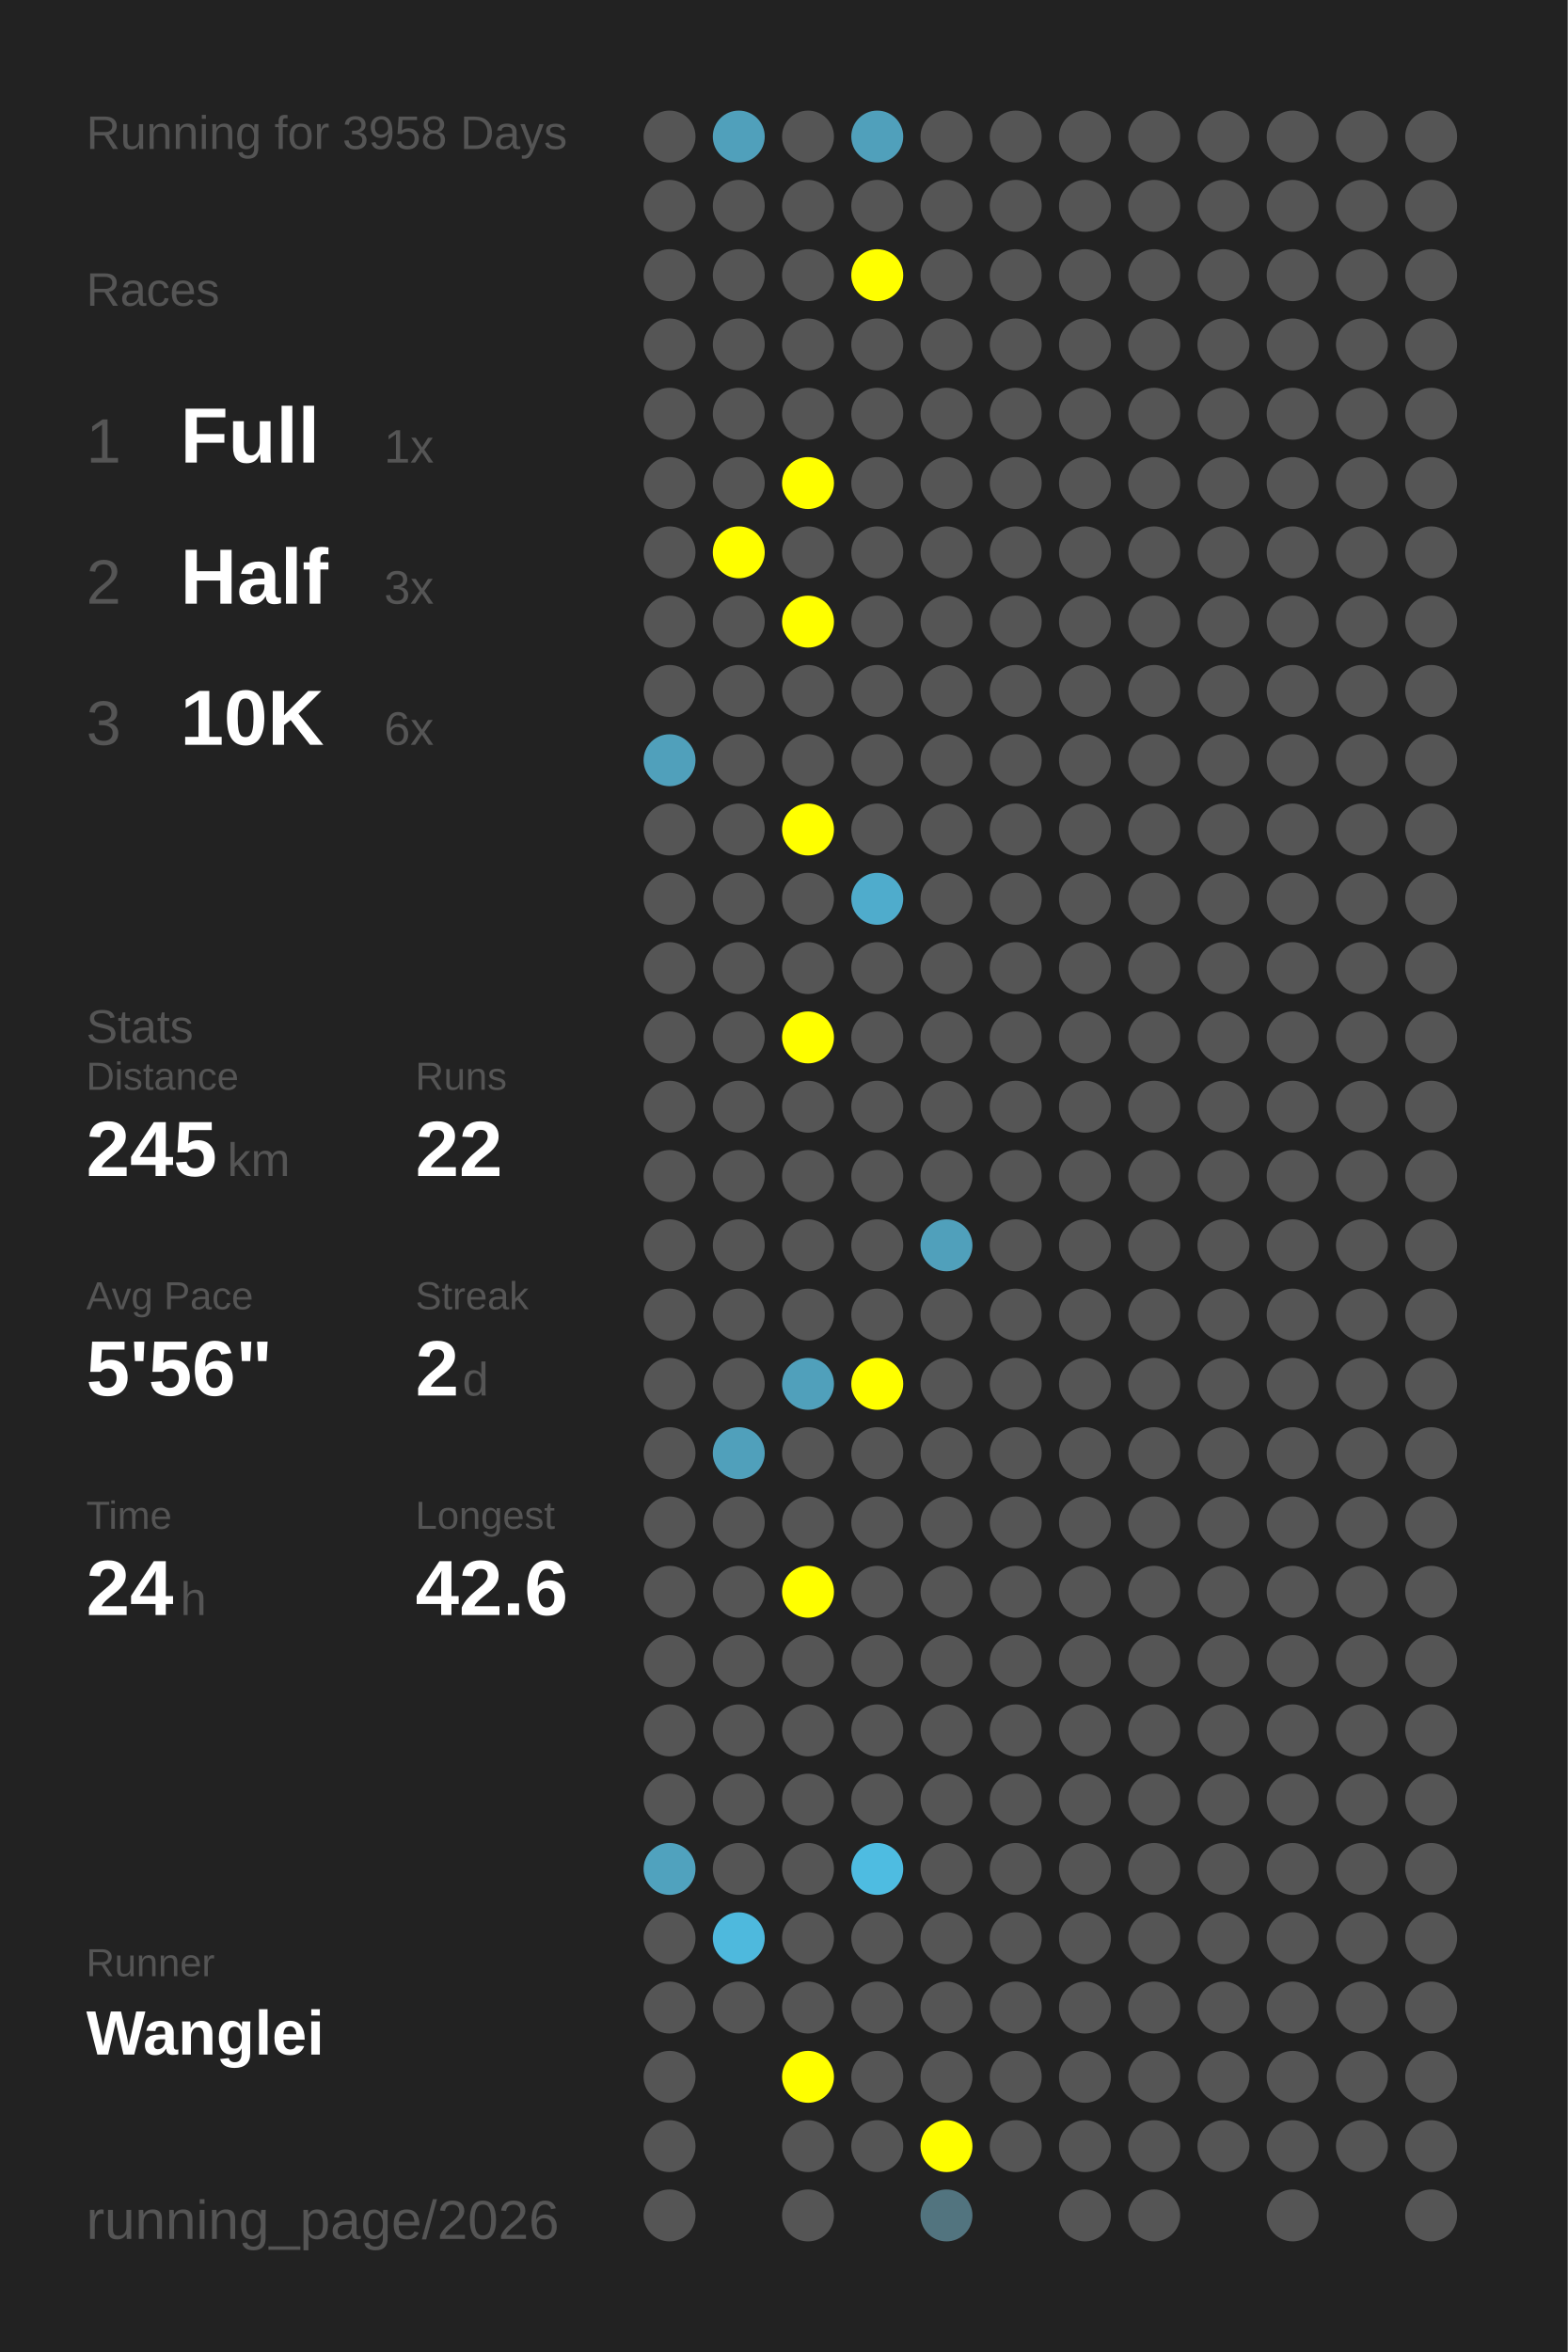
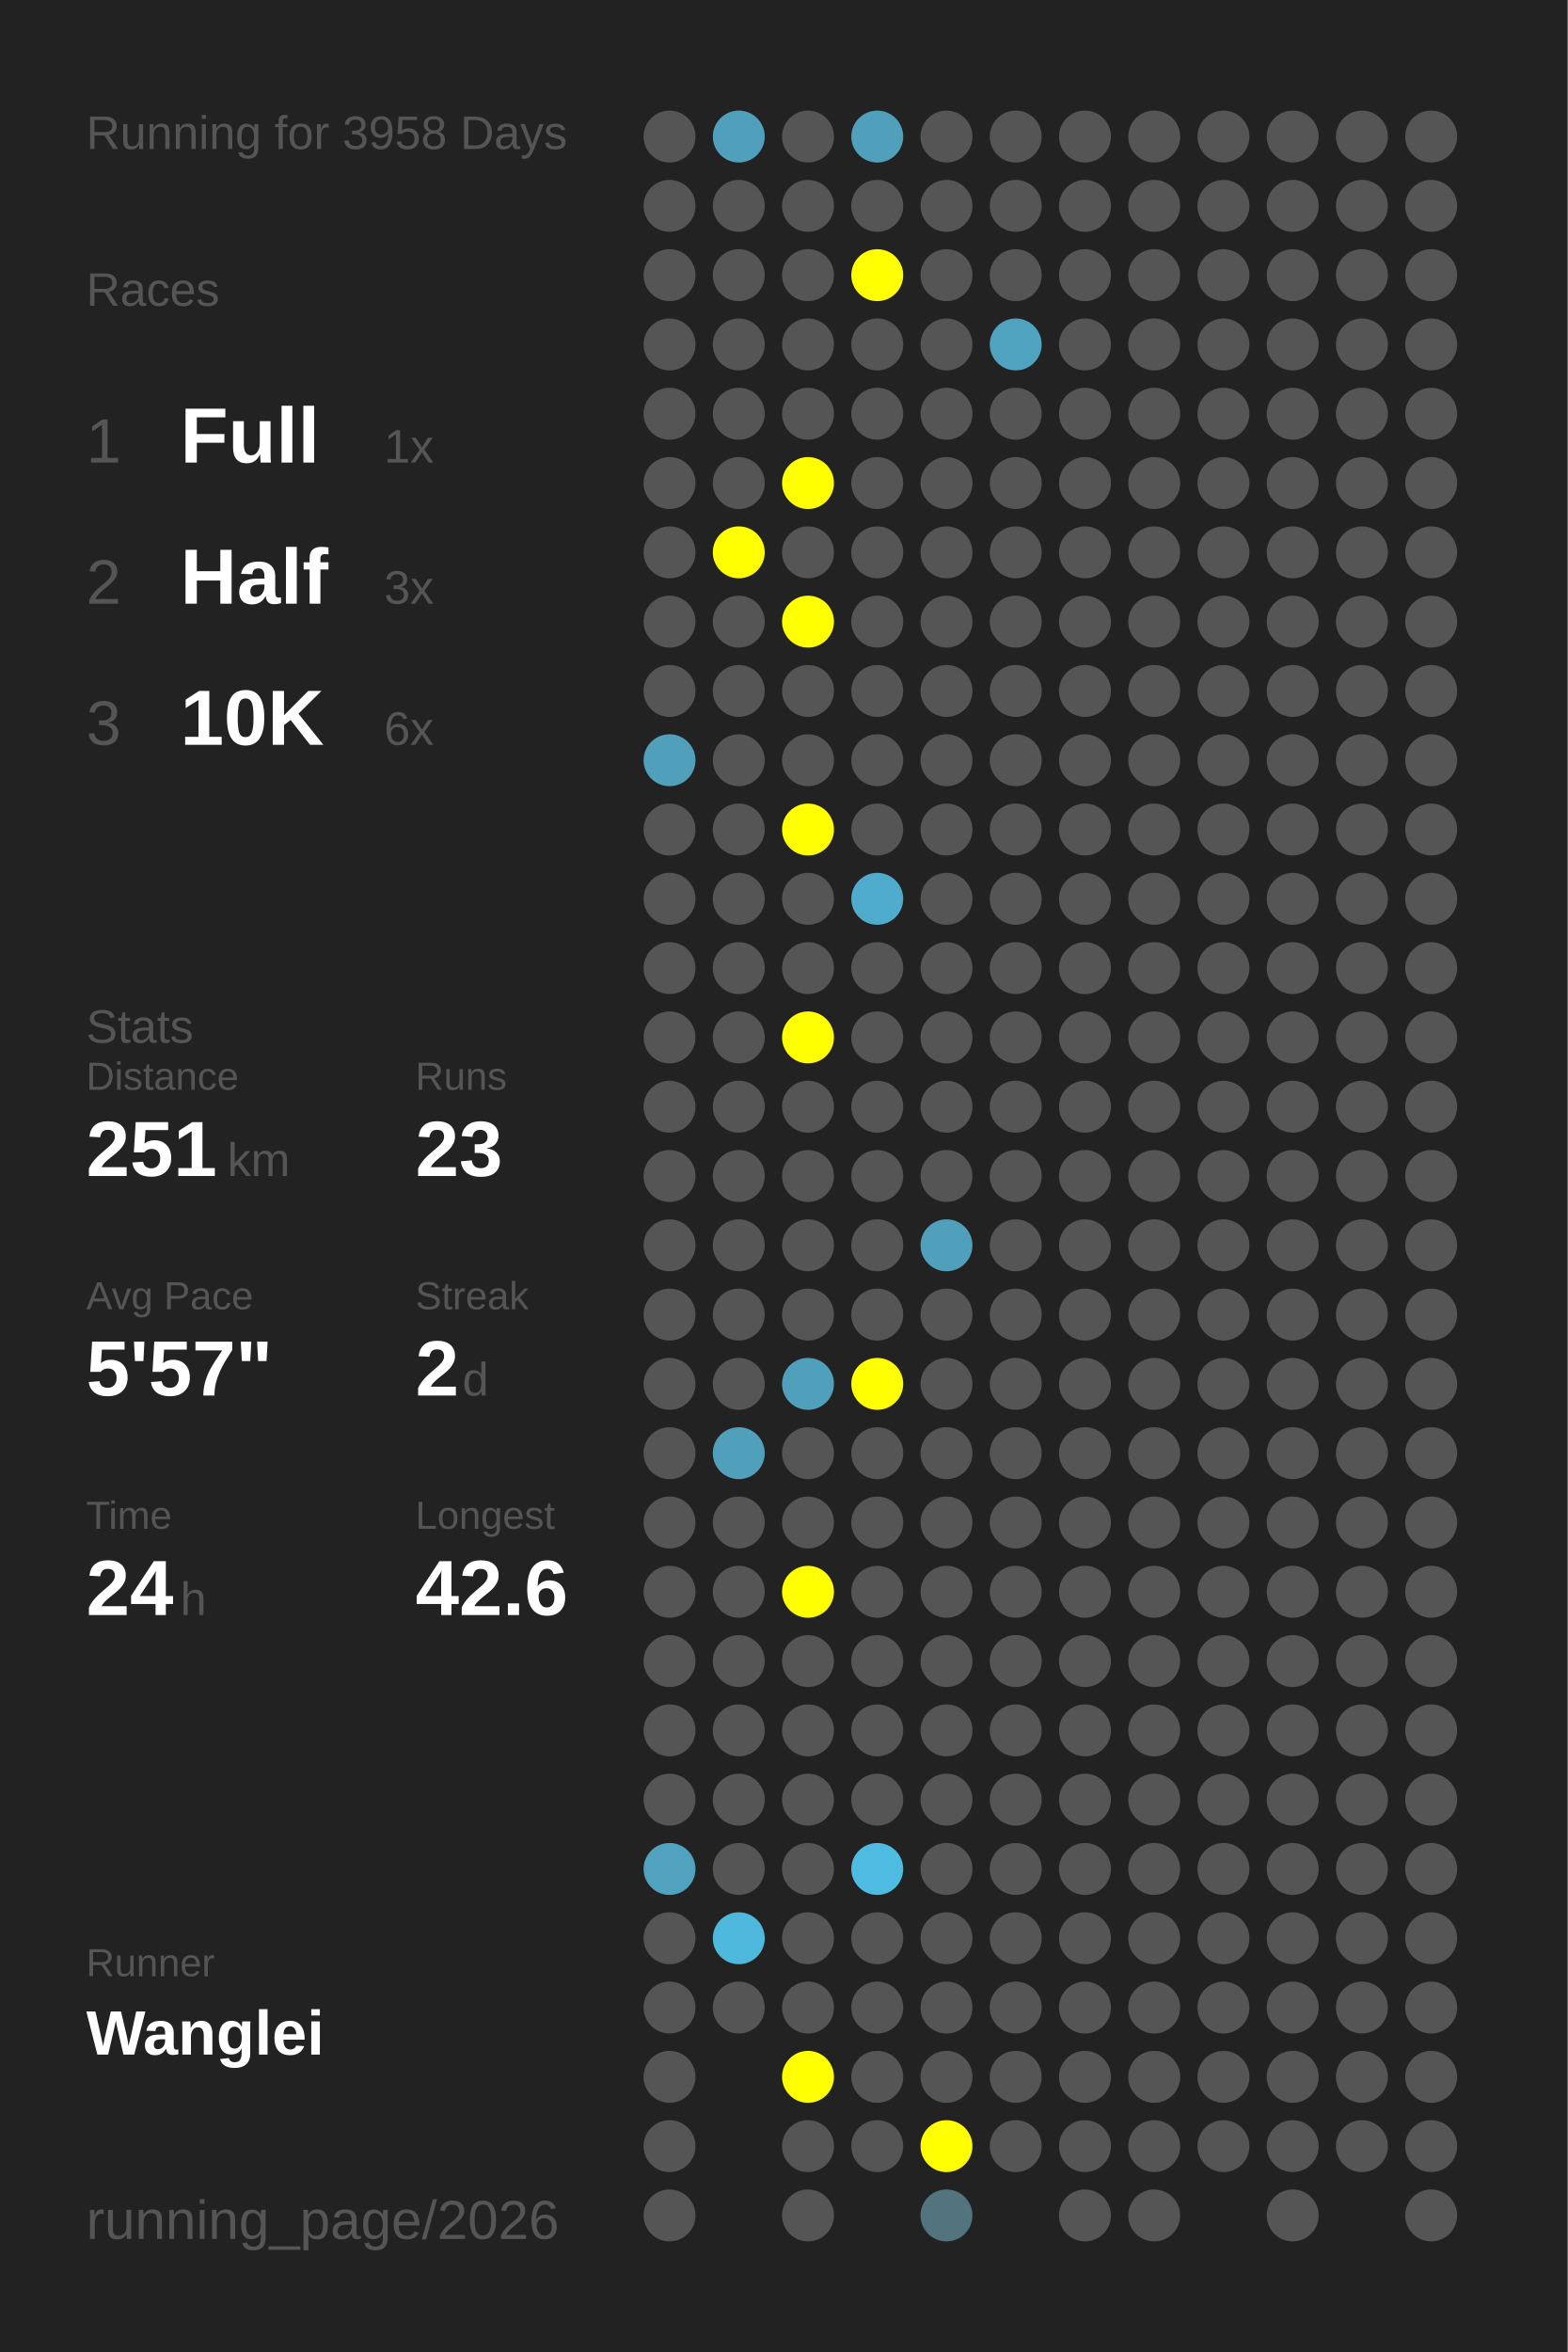
<svg xmlns="http://www.w3.org/2000/svg" baseProfile="full" height="300mm" version="1.1" viewBox="0,0,200,300" width="200mm">
  <defs />
  <rect fill="#222222" height="300" width="200" x="0" y="0" />
  <text fill="#555555" style="font-size:6px; font-family:Arial;" x="11" y="19">Running for 3958 Days</text>
  <text fill="#555555" style="font-size:6px; font-family:Arial;" x="11" y="39">Races</text>
  <text fill="#555555" style="font-size:8px; font-family:Arial;" x="11" y="59">1</text>
  <text fill="#FFFFFF" style="font-size:10px; font-family:Arial; font-weight:bold;" x="23" y="59">Full</text>
  <text fill="#555555" style="font-size:6px; font-family:Arial;" x="49" y="59">1x</text>
  <text fill="#555555" style="font-size:8px; font-family:Arial;" x="11" y="77">2</text>
  <text fill="#FFFFFF" style="font-size:10px; font-family:Arial; font-weight:bold;" x="23" y="77">Half</text>
  <text fill="#555555" style="font-size:6px; font-family:Arial;" x="49" y="77">3x</text>
  <text fill="#555555" style="font-size:8px; font-family:Arial;" x="11" y="95">3</text>
  <text fill="#FFFFFF" style="font-size:10px; font-family:Arial; font-weight:bold;" x="23" y="95">10K</text>
  <text fill="#555555" style="font-size:6px; font-family:Arial;" x="49" y="95">6x</text>
  <text fill="#555555" style="font-size:6px; font-family:Arial;" x="11" y="133">Stats</text>
  <text fill="#555555" style="font-size:5px; font-family:Arial;" x="11" y="139">Distance</text>
-   <text fill="#FFFFFF" style="font-size:10px; font-family:Arial; font-weight:bold;" x="11" y="150">245</text>
+   <text fill="#FFFFFF" style="font-size:10px; font-family:Arial; font-weight:bold;" x="11" y="150">251</text>
  <text fill="#555555" style="font-size:6px; font-family:Arial;" x="29" y="150">km</text>
  <text fill="#555555" style="font-size:5px; font-family:Arial;" x="53" y="139">Runs</text>
-   <text fill="#FFFFFF" style="font-size:10px; font-family:Arial; font-weight:bold;" x="53" y="150">22</text>
+   <text fill="#FFFFFF" style="font-size:10px; font-family:Arial; font-weight:bold;" x="53" y="150">23</text>
  <text fill="#555555" style="font-size:5px; font-family:Arial;" x="11" y="167">Avg Pace</text>
-   <text fill="#FFFFFF" style="font-size:10px; font-family:Arial; font-weight:bold;" x="11" y="178">5'56"</text>
+   <text fill="#FFFFFF" style="font-size:10px; font-family:Arial; font-weight:bold;" x="11" y="178">5'57"</text>
  <text fill="#555555" style="font-size:5px; font-family:Arial;" x="53" y="167">Streak</text>
  <text fill="#FFFFFF" style="font-size:10px; font-family:Arial; font-weight:bold;" x="53" y="178">2</text>
  <text fill="#555555" style="font-size:6px; font-family:Arial;" x="59" y="178">d</text>
  <text fill="#555555" style="font-size:5px; font-family:Arial;" x="11" y="195">Time</text>
  <text fill="#FFFFFF" style="font-size:10px; font-family:Arial; font-weight:bold;" x="11" y="206">24</text>
  <text fill="#555555" style="font-size:6px; font-family:Arial;" x="23" y="206">h</text>
  <text fill="#555555" style="font-size:5px; font-family:Arial;" x="53" y="195">Longest</text>
  <text fill="#FFFFFF" style="font-size:10px; font-family:Arial; font-weight:bold;" x="53" y="206">42.6</text>
  <text fill="#555555" style="font-size:5px; font-family:Arial;" x="11" y="252.065">Runner</text>
  <text fill="#FFFFFF" style="font-size:8px; font-family:Arial; font-weight:bold;" x="11" y="262.065">Wanglei</text>
  <text fill="#555555" style="font-size:7px; font-family:Arial;" x="11" y="285.581">running_page/2026</text>
  <circle cx="85.417" cy="17.419" fill="#555555" r="3.312" />
  <circle cx="85.417" cy="26.258" fill="#555555" r="3.312" />
  <circle cx="85.417" cy="35.097" fill="#555555" r="3.312" />
  <circle cx="85.417" cy="43.935" fill="#555555" r="3.312" />
  <circle cx="85.417" cy="52.774" fill="#555555" r="3.312" />
  <circle cx="85.417" cy="61.613" fill="#555555" r="3.312" />
  <circle cx="85.417" cy="70.452" fill="#555555" r="3.312" />
  <circle cx="85.417" cy="79.29" fill="#555555" r="3.312" />
  <circle cx="85.417" cy="88.129" fill="#555555" r="3.312" />
  <circle cx="85.417" cy="96.968" fill="#50a0bb" r="3.312" />
  <circle cx="85.417" cy="105.806" fill="#555555" r="3.312" />
  <circle cx="85.417" cy="114.645" fill="#555555" r="3.312" />
  <circle cx="85.417" cy="123.484" fill="#555555" r="3.312" />
  <circle cx="85.417" cy="132.323" fill="#555555" r="3.312" />
  <circle cx="85.417" cy="141.161" fill="#555555" r="3.312" />
  <circle cx="85.417" cy="150" fill="#555555" r="3.312" />
  <circle cx="85.417" cy="158.839" fill="#555555" r="3.312" />
  <circle cx="85.417" cy="167.677" fill="#555555" r="3.312" />
  <circle cx="85.417" cy="176.516" fill="#555555" r="3.312" />
  <circle cx="85.417" cy="185.355" fill="#555555" r="3.312" />
  <circle cx="85.417" cy="194.194" fill="#555555" r="3.312" />
  <circle cx="85.417" cy="203.032" fill="#555555" r="3.312" />
  <circle cx="85.417" cy="211.871" fill="#555555" r="3.312" />
  <circle cx="85.417" cy="220.71" fill="#555555" r="3.312" />
  <circle cx="85.417" cy="229.548" fill="#555555" r="3.312" />
  <circle cx="85.417" cy="238.387" fill="#50a2be" r="3.312" />
  <circle cx="85.417" cy="247.226" fill="#555555" r="3.312" />
  <circle cx="85.417" cy="256.065" fill="#555555" r="3.312" />
  <circle cx="85.417" cy="264.903" fill="#555555" r="3.312" />
  <circle cx="85.417" cy="273.742" fill="#555555" r="3.312" />
  <circle cx="85.417" cy="282.581" fill="#555555" r="3.312" />
  <circle cx="94.25" cy="17.419" fill="#50a0bb" r="3.312" />
  <circle cx="94.25" cy="26.258" fill="#555555" r="3.312" />
  <circle cx="94.25" cy="35.097" fill="#555555" r="3.312" />
  <circle cx="94.25" cy="43.935" fill="#555555" r="3.312" />
  <circle cx="94.25" cy="52.774" fill="#555555" r="3.312" />
  <circle cx="94.25" cy="61.613" fill="#555555" r="3.312" />
  <circle cx="94.25" cy="70.452" fill="#FFFF00" r="3.312" />
  <circle cx="94.25" cy="79.29" fill="#555555" r="3.312" />
  <circle cx="94.25" cy="88.129" fill="#555555" r="3.312" />
  <circle cx="94.25" cy="96.968" fill="#555555" r="3.312" />
  <circle cx="94.25" cy="105.806" fill="#555555" r="3.312" />
  <circle cx="94.25" cy="114.645" fill="#555555" r="3.312" />
  <circle cx="94.25" cy="123.484" fill="#555555" r="3.312" />
  <circle cx="94.25" cy="132.323" fill="#555555" r="3.312" />
  <circle cx="94.25" cy="141.161" fill="#555555" r="3.312" />
  <circle cx="94.25" cy="150" fill="#555555" r="3.312" />
  <circle cx="94.25" cy="158.839" fill="#555555" r="3.312" />
  <circle cx="94.25" cy="167.677" fill="#555555" r="3.312" />
  <circle cx="94.25" cy="176.516" fill="#555555" r="3.312" />
  <circle cx="94.25" cy="185.355" fill="#50a0bb" r="3.312" />
  <circle cx="94.25" cy="194.194" fill="#555555" r="3.312" />
  <circle cx="94.25" cy="203.032" fill="#555555" r="3.312" />
  <circle cx="94.25" cy="211.871" fill="#555555" r="3.312" />
  <circle cx="94.25" cy="220.71" fill="#555555" r="3.312" />
  <circle cx="94.25" cy="229.548" fill="#555555" r="3.312" />
  <circle cx="94.25" cy="238.387" fill="#555555" r="3.312" />
  <circle cx="94.25" cy="247.226" fill="#4eb9dd" r="3.312" />
  <circle cx="94.25" cy="256.065" fill="#555555" r="3.312" />
  <circle cx="103.083" cy="17.419" fill="#555555" r="3.312" />
  <circle cx="103.083" cy="26.258" fill="#555555" r="3.312" />
  <circle cx="103.083" cy="35.097" fill="#555555" r="3.312" />
  <circle cx="103.083" cy="43.935" fill="#555555" r="3.312" />
  <circle cx="103.083" cy="52.774" fill="#555555" r="3.312" />
  <circle cx="103.083" cy="61.613" fill="#FFFF00" r="3.312" />
  <circle cx="103.083" cy="70.452" fill="#555555" r="3.312" />
  <circle cx="103.083" cy="79.29" fill="#FFFF00" r="3.312" />
  <circle cx="103.083" cy="88.129" fill="#555555" r="3.312" />
  <circle cx="103.083" cy="96.968" fill="#555555" r="3.312" />
  <circle cx="103.083" cy="105.806" fill="#FFFF00" r="3.312" />
  <circle cx="103.083" cy="114.645" fill="#555555" r="3.312" />
  <circle cx="103.083" cy="123.484" fill="#555555" r="3.312" />
  <circle cx="103.083" cy="132.323" fill="#FFFF00" r="3.312" />
  <circle cx="103.083" cy="141.161" fill="#555555" r="3.312" />
  <circle cx="103.083" cy="150" fill="#555555" r="3.312" />
  <circle cx="103.083" cy="158.839" fill="#555555" r="3.312" />
  <circle cx="103.083" cy="167.677" fill="#555555" r="3.312" />
  <circle cx="103.083" cy="176.516" fill="#50a0bb" r="3.312" />
  <circle cx="103.083" cy="185.355" fill="#555555" r="3.312" />
  <circle cx="103.083" cy="194.194" fill="#555555" r="3.312" />
  <circle cx="103.083" cy="203.032" fill="#FFFF00" r="3.312" />
  <circle cx="103.083" cy="211.871" fill="#555555" r="3.312" />
  <circle cx="103.083" cy="220.71" fill="#555555" r="3.312" />
  <circle cx="103.083" cy="229.548" fill="#555555" r="3.312" />
  <circle cx="103.083" cy="238.387" fill="#555555" r="3.312" />
  <circle cx="103.083" cy="247.226" fill="#555555" r="3.312" />
  <circle cx="103.083" cy="256.065" fill="#555555" r="3.312" />
  <circle cx="103.083" cy="264.903" fill="#FFFF00" r="3.312" />
  <circle cx="103.083" cy="273.742" fill="#555555" r="3.312" />
  <circle cx="103.083" cy="282.581" fill="#555555" r="3.312" />
  <circle cx="111.917" cy="17.419" fill="#50a0bb" r="3.312" />
  <circle cx="111.917" cy="26.258" fill="#555555" r="3.312" />
  <circle cx="111.917" cy="35.097" fill="#FFFF00" r="3.312" />
  <circle cx="111.917" cy="43.935" fill="#555555" r="3.312" />
  <circle cx="111.917" cy="52.774" fill="#555555" r="3.312" />
  <circle cx="111.917" cy="61.613" fill="#555555" r="3.312" />
  <circle cx="111.917" cy="70.452" fill="#555555" r="3.312" />
  <circle cx="111.917" cy="79.29" fill="#555555" r="3.312" />
  <circle cx="111.917" cy="88.129" fill="#555555" r="3.312" />
  <circle cx="111.917" cy="96.968" fill="#555555" r="3.312" />
  <circle cx="111.917" cy="105.806" fill="#555555" r="3.312" />
  <circle cx="111.917" cy="114.645" fill="#4faccc" r="3.312" />
  <circle cx="111.917" cy="123.484" fill="#555555" r="3.312" />
  <circle cx="111.917" cy="132.323" fill="#555555" r="3.312" />
  <circle cx="111.917" cy="141.161" fill="#555555" r="3.312" />
  <circle cx="111.917" cy="150" fill="#555555" r="3.312" />
  <circle cx="111.917" cy="158.839" fill="#555555" r="3.312" />
  <circle cx="111.917" cy="167.677" fill="#555555" r="3.312" />
  <circle cx="111.917" cy="176.516" fill="#FFFF00" r="3.312" />
  <circle cx="111.917" cy="185.355" fill="#555555" r="3.312" />
  <circle cx="111.917" cy="194.194" fill="#555555" r="3.312" />
  <circle cx="111.917" cy="203.032" fill="#555555" r="3.312" />
  <circle cx="111.917" cy="211.871" fill="#555555" r="3.312" />
  <circle cx="111.917" cy="220.71" fill="#555555" r="3.312" />
  <circle cx="111.917" cy="229.548" fill="#555555" r="3.312" />
  <circle cx="111.917" cy="238.387" fill="#4ebce1" r="3.312" />
  <circle cx="111.917" cy="247.226" fill="#555555" r="3.312" />
  <circle cx="111.917" cy="256.065" fill="#555555" r="3.312" />
  <circle cx="111.917" cy="264.903" fill="#555555" r="3.312" />
  <circle cx="111.917" cy="273.742" fill="#555555" r="3.312" />
  <circle cx="120.75" cy="17.419" fill="#555555" r="3.312" />
  <circle cx="120.75" cy="26.258" fill="#555555" r="3.312" />
  <circle cx="120.75" cy="35.097" fill="#555555" r="3.312" />
  <circle cx="120.75" cy="43.935" fill="#555555" r="3.312" />
  <circle cx="120.75" cy="52.774" fill="#555555" r="3.312" />
  <circle cx="120.75" cy="61.613" fill="#555555" r="3.312" />
  <circle cx="120.75" cy="70.452" fill="#555555" r="3.312" />
  <circle cx="120.75" cy="79.29" fill="#555555" r="3.312" />
  <circle cx="120.75" cy="88.129" fill="#555555" r="3.312" />
  <circle cx="120.75" cy="96.968" fill="#555555" r="3.312" />
  <circle cx="120.75" cy="105.806" fill="#555555" r="3.312" />
  <circle cx="120.75" cy="114.645" fill="#555555" r="3.312" />
  <circle cx="120.75" cy="123.484" fill="#555555" r="3.312" />
  <circle cx="120.75" cy="132.323" fill="#555555" r="3.312" />
  <circle cx="120.75" cy="141.161" fill="#555555" r="3.312" />
  <circle cx="120.75" cy="150" fill="#555555" r="3.312" />
  <circle cx="120.75" cy="158.839" fill="#50a0bb" r="3.312" />
  <circle cx="120.75" cy="167.677" fill="#555555" r="3.312" />
  <circle cx="120.75" cy="176.516" fill="#555555" r="3.312" />
  <circle cx="120.75" cy="185.355" fill="#555555" r="3.312" />
  <circle cx="120.75" cy="194.194" fill="#555555" r="3.312" />
  <circle cx="120.75" cy="203.032" fill="#555555" r="3.312" />
  <circle cx="120.75" cy="211.871" fill="#555555" r="3.312" />
  <circle cx="120.75" cy="220.71" fill="#555555" r="3.312" />
  <circle cx="120.75" cy="229.548" fill="#555555" r="3.312" />
  <circle cx="120.75" cy="238.387" fill="#555555" r="3.312" />
  <circle cx="120.75" cy="247.226" fill="#555555" r="3.312" />
  <circle cx="120.75" cy="256.065" fill="#555555" r="3.312" />
  <circle cx="120.75" cy="264.903" fill="#555555" r="3.312" />
  <circle cx="120.75" cy="273.742" fill="#FFFF00" r="3.312" />
  <circle cx="120.75" cy="282.581" fill="#52747f" r="3.312" />
  <circle cx="129.583" cy="17.419" fill="#555555" r="3.312" />
  <circle cx="129.583" cy="26.258" fill="#555555" r="3.312" />
  <circle cx="129.583" cy="35.097" fill="#555555" r="3.312" />
-   <circle cx="129.583" cy="43.935" fill="#555555" r="3.312" />
+   <circle cx="129.583" cy="43.935" fill="#4fa3bf" r="3.312" />
  <circle cx="129.583" cy="52.774" fill="#555555" r="3.312" />
  <circle cx="129.583" cy="61.613" fill="#555555" r="3.312" />
  <circle cx="129.583" cy="70.452" fill="#555555" r="3.312" />
  <circle cx="129.583" cy="79.29" fill="#555555" r="3.312" />
  <circle cx="129.583" cy="88.129" fill="#555555" r="3.312" />
  <circle cx="129.583" cy="96.968" fill="#555555" r="3.312" />
  <circle cx="129.583" cy="105.806" fill="#555555" r="3.312" />
  <circle cx="129.583" cy="114.645" fill="#555555" r="3.312" />
  <circle cx="129.583" cy="123.484" fill="#555555" r="3.312" />
  <circle cx="129.583" cy="132.323" fill="#555555" r="3.312" />
  <circle cx="129.583" cy="141.161" fill="#555555" r="3.312" />
  <circle cx="129.583" cy="150" fill="#555555" r="3.312" />
  <circle cx="129.583" cy="158.839" fill="#555555" r="3.312" />
  <circle cx="129.583" cy="167.677" fill="#555555" r="3.312" />
  <circle cx="129.583" cy="176.516" fill="#555555" r="3.312" />
  <circle cx="129.583" cy="185.355" fill="#555555" r="3.312" />
  <circle cx="129.583" cy="194.194" fill="#555555" r="3.312" />
  <circle cx="129.583" cy="203.032" fill="#555555" r="3.312" />
  <circle cx="129.583" cy="211.871" fill="#555555" r="3.312" />
  <circle cx="129.583" cy="220.71" fill="#555555" r="3.312" />
  <circle cx="129.583" cy="229.548" fill="#555555" r="3.312" />
  <circle cx="129.583" cy="238.387" fill="#555555" r="3.312" />
  <circle cx="129.583" cy="247.226" fill="#555555" r="3.312" />
  <circle cx="129.583" cy="256.065" fill="#555555" r="3.312" />
  <circle cx="129.583" cy="264.903" fill="#555555" r="3.312" />
  <circle cx="129.583" cy="273.742" fill="#555555" r="3.312" />
  <circle cx="138.417" cy="17.419" fill="#555555" r="3.312" />
  <circle cx="138.417" cy="26.258" fill="#555555" r="3.312" />
  <circle cx="138.417" cy="35.097" fill="#555555" r="3.312" />
  <circle cx="138.417" cy="43.935" fill="#555555" r="3.312" />
  <circle cx="138.417" cy="52.774" fill="#555555" r="3.312" />
  <circle cx="138.417" cy="61.613" fill="#555555" r="3.312" />
  <circle cx="138.417" cy="70.452" fill="#555555" r="3.312" />
  <circle cx="138.417" cy="79.29" fill="#555555" r="3.312" />
  <circle cx="138.417" cy="88.129" fill="#555555" r="3.312" />
  <circle cx="138.417" cy="96.968" fill="#555555" r="3.312" />
  <circle cx="138.417" cy="105.806" fill="#555555" r="3.312" />
  <circle cx="138.417" cy="114.645" fill="#555555" r="3.312" />
  <circle cx="138.417" cy="123.484" fill="#555555" r="3.312" />
  <circle cx="138.417" cy="132.323" fill="#555555" r="3.312" />
  <circle cx="138.417" cy="141.161" fill="#555555" r="3.312" />
  <circle cx="138.417" cy="150" fill="#555555" r="3.312" />
  <circle cx="138.417" cy="158.839" fill="#555555" r="3.312" />
  <circle cx="138.417" cy="167.677" fill="#555555" r="3.312" />
  <circle cx="138.417" cy="176.516" fill="#555555" r="3.312" />
  <circle cx="138.417" cy="185.355" fill="#555555" r="3.312" />
  <circle cx="138.417" cy="194.194" fill="#555555" r="3.312" />
  <circle cx="138.417" cy="203.032" fill="#555555" r="3.312" />
  <circle cx="138.417" cy="211.871" fill="#555555" r="3.312" />
  <circle cx="138.417" cy="220.71" fill="#555555" r="3.312" />
  <circle cx="138.417" cy="229.548" fill="#555555" r="3.312" />
  <circle cx="138.417" cy="238.387" fill="#555555" r="3.312" />
  <circle cx="138.417" cy="247.226" fill="#555555" r="3.312" />
  <circle cx="138.417" cy="256.065" fill="#555555" r="3.312" />
  <circle cx="138.417" cy="264.903" fill="#555555" r="3.312" />
  <circle cx="138.417" cy="273.742" fill="#555555" r="3.312" />
  <circle cx="138.417" cy="282.581" fill="#555555" r="3.312" />
  <circle cx="147.25" cy="17.419" fill="#555555" r="3.312" />
  <circle cx="147.25" cy="26.258" fill="#555555" r="3.312" />
  <circle cx="147.25" cy="35.097" fill="#555555" r="3.312" />
  <circle cx="147.25" cy="43.935" fill="#555555" r="3.312" />
  <circle cx="147.25" cy="52.774" fill="#555555" r="3.312" />
  <circle cx="147.25" cy="61.613" fill="#555555" r="3.312" />
  <circle cx="147.25" cy="70.452" fill="#555555" r="3.312" />
  <circle cx="147.25" cy="79.29" fill="#555555" r="3.312" />
  <circle cx="147.25" cy="88.129" fill="#555555" r="3.312" />
  <circle cx="147.25" cy="96.968" fill="#555555" r="3.312" />
  <circle cx="147.25" cy="105.806" fill="#555555" r="3.312" />
  <circle cx="147.25" cy="114.645" fill="#555555" r="3.312" />
  <circle cx="147.25" cy="123.484" fill="#555555" r="3.312" />
  <circle cx="147.25" cy="132.323" fill="#555555" r="3.312" />
  <circle cx="147.25" cy="141.161" fill="#555555" r="3.312" />
  <circle cx="147.25" cy="150" fill="#555555" r="3.312" />
  <circle cx="147.25" cy="158.839" fill="#555555" r="3.312" />
  <circle cx="147.25" cy="167.677" fill="#555555" r="3.312" />
  <circle cx="147.25" cy="176.516" fill="#555555" r="3.312" />
  <circle cx="147.25" cy="185.355" fill="#555555" r="3.312" />
  <circle cx="147.25" cy="194.194" fill="#555555" r="3.312" />
  <circle cx="147.25" cy="203.032" fill="#555555" r="3.312" />
  <circle cx="147.25" cy="211.871" fill="#555555" r="3.312" />
  <circle cx="147.25" cy="220.71" fill="#555555" r="3.312" />
  <circle cx="147.25" cy="229.548" fill="#555555" r="3.312" />
  <circle cx="147.25" cy="238.387" fill="#555555" r="3.312" />
  <circle cx="147.25" cy="247.226" fill="#555555" r="3.312" />
  <circle cx="147.25" cy="256.065" fill="#555555" r="3.312" />
  <circle cx="147.25" cy="264.903" fill="#555555" r="3.312" />
  <circle cx="147.25" cy="273.742" fill="#555555" r="3.312" />
  <circle cx="147.25" cy="282.581" fill="#555555" r="3.312" />
  <circle cx="156.083" cy="17.419" fill="#555555" r="3.312" />
  <circle cx="156.083" cy="26.258" fill="#555555" r="3.312" />
  <circle cx="156.083" cy="35.097" fill="#555555" r="3.312" />
  <circle cx="156.083" cy="43.935" fill="#555555" r="3.312" />
  <circle cx="156.083" cy="52.774" fill="#555555" r="3.312" />
  <circle cx="156.083" cy="61.613" fill="#555555" r="3.312" />
  <circle cx="156.083" cy="70.452" fill="#555555" r="3.312" />
  <circle cx="156.083" cy="79.29" fill="#555555" r="3.312" />
  <circle cx="156.083" cy="88.129" fill="#555555" r="3.312" />
  <circle cx="156.083" cy="96.968" fill="#555555" r="3.312" />
  <circle cx="156.083" cy="105.806" fill="#555555" r="3.312" />
  <circle cx="156.083" cy="114.645" fill="#555555" r="3.312" />
  <circle cx="156.083" cy="123.484" fill="#555555" r="3.312" />
  <circle cx="156.083" cy="132.323" fill="#555555" r="3.312" />
  <circle cx="156.083" cy="141.161" fill="#555555" r="3.312" />
  <circle cx="156.083" cy="150" fill="#555555" r="3.312" />
  <circle cx="156.083" cy="158.839" fill="#555555" r="3.312" />
  <circle cx="156.083" cy="167.677" fill="#555555" r="3.312" />
  <circle cx="156.083" cy="176.516" fill="#555555" r="3.312" />
  <circle cx="156.083" cy="185.355" fill="#555555" r="3.312" />
  <circle cx="156.083" cy="194.194" fill="#555555" r="3.312" />
  <circle cx="156.083" cy="203.032" fill="#555555" r="3.312" />
  <circle cx="156.083" cy="211.871" fill="#555555" r="3.312" />
  <circle cx="156.083" cy="220.71" fill="#555555" r="3.312" />
  <circle cx="156.083" cy="229.548" fill="#555555" r="3.312" />
  <circle cx="156.083" cy="238.387" fill="#555555" r="3.312" />
  <circle cx="156.083" cy="247.226" fill="#555555" r="3.312" />
  <circle cx="156.083" cy="256.065" fill="#555555" r="3.312" />
  <circle cx="156.083" cy="264.903" fill="#555555" r="3.312" />
  <circle cx="156.083" cy="273.742" fill="#555555" r="3.312" />
  <circle cx="164.917" cy="17.419" fill="#555555" r="3.312" />
  <circle cx="164.917" cy="26.258" fill="#555555" r="3.312" />
  <circle cx="164.917" cy="35.097" fill="#555555" r="3.312" />
  <circle cx="164.917" cy="43.935" fill="#555555" r="3.312" />
  <circle cx="164.917" cy="52.774" fill="#555555" r="3.312" />
  <circle cx="164.917" cy="61.613" fill="#555555" r="3.312" />
  <circle cx="164.917" cy="70.452" fill="#555555" r="3.312" />
  <circle cx="164.917" cy="79.29" fill="#555555" r="3.312" />
  <circle cx="164.917" cy="88.129" fill="#555555" r="3.312" />
  <circle cx="164.917" cy="96.968" fill="#555555" r="3.312" />
  <circle cx="164.917" cy="105.806" fill="#555555" r="3.312" />
  <circle cx="164.917" cy="114.645" fill="#555555" r="3.312" />
  <circle cx="164.917" cy="123.484" fill="#555555" r="3.312" />
  <circle cx="164.917" cy="132.323" fill="#555555" r="3.312" />
  <circle cx="164.917" cy="141.161" fill="#555555" r="3.312" />
  <circle cx="164.917" cy="150" fill="#555555" r="3.312" />
  <circle cx="164.917" cy="158.839" fill="#555555" r="3.312" />
  <circle cx="164.917" cy="167.677" fill="#555555" r="3.312" />
  <circle cx="164.917" cy="176.516" fill="#555555" r="3.312" />
  <circle cx="164.917" cy="185.355" fill="#555555" r="3.312" />
  <circle cx="164.917" cy="194.194" fill="#555555" r="3.312" />
  <circle cx="164.917" cy="203.032" fill="#555555" r="3.312" />
  <circle cx="164.917" cy="211.871" fill="#555555" r="3.312" />
  <circle cx="164.917" cy="220.71" fill="#555555" r="3.312" />
  <circle cx="164.917" cy="229.548" fill="#555555" r="3.312" />
  <circle cx="164.917" cy="238.387" fill="#555555" r="3.312" />
  <circle cx="164.917" cy="247.226" fill="#555555" r="3.312" />
  <circle cx="164.917" cy="256.065" fill="#555555" r="3.312" />
  <circle cx="164.917" cy="264.903" fill="#555555" r="3.312" />
  <circle cx="164.917" cy="273.742" fill="#555555" r="3.312" />
  <circle cx="164.917" cy="282.581" fill="#555555" r="3.312" />
  <circle cx="173.75" cy="17.419" fill="#555555" r="3.312" />
  <circle cx="173.75" cy="26.258" fill="#555555" r="3.312" />
  <circle cx="173.75" cy="35.097" fill="#555555" r="3.312" />
  <circle cx="173.75" cy="43.935" fill="#555555" r="3.312" />
  <circle cx="173.75" cy="52.774" fill="#555555" r="3.312" />
  <circle cx="173.75" cy="61.613" fill="#555555" r="3.312" />
  <circle cx="173.75" cy="70.452" fill="#555555" r="3.312" />
  <circle cx="173.75" cy="79.29" fill="#555555" r="3.312" />
  <circle cx="173.75" cy="88.129" fill="#555555" r="3.312" />
  <circle cx="173.75" cy="96.968" fill="#555555" r="3.312" />
  <circle cx="173.75" cy="105.806" fill="#555555" r="3.312" />
  <circle cx="173.75" cy="114.645" fill="#555555" r="3.312" />
  <circle cx="173.75" cy="123.484" fill="#555555" r="3.312" />
  <circle cx="173.75" cy="132.323" fill="#555555" r="3.312" />
  <circle cx="173.75" cy="141.161" fill="#555555" r="3.312" />
  <circle cx="173.75" cy="150" fill="#555555" r="3.312" />
  <circle cx="173.75" cy="158.839" fill="#555555" r="3.312" />
  <circle cx="173.75" cy="167.677" fill="#555555" r="3.312" />
  <circle cx="173.75" cy="176.516" fill="#555555" r="3.312" />
  <circle cx="173.75" cy="185.355" fill="#555555" r="3.312" />
  <circle cx="173.75" cy="194.194" fill="#555555" r="3.312" />
  <circle cx="173.75" cy="203.032" fill="#555555" r="3.312" />
  <circle cx="173.75" cy="211.871" fill="#555555" r="3.312" />
  <circle cx="173.75" cy="220.71" fill="#555555" r="3.312" />
  <circle cx="173.75" cy="229.548" fill="#555555" r="3.312" />
  <circle cx="173.75" cy="238.387" fill="#555555" r="3.312" />
  <circle cx="173.75" cy="247.226" fill="#555555" r="3.312" />
  <circle cx="173.75" cy="256.065" fill="#555555" r="3.312" />
  <circle cx="173.75" cy="264.903" fill="#555555" r="3.312" />
  <circle cx="173.75" cy="273.742" fill="#555555" r="3.312" />
  <circle cx="182.583" cy="17.419" fill="#555555" r="3.312" />
  <circle cx="182.583" cy="26.258" fill="#555555" r="3.312" />
  <circle cx="182.583" cy="35.097" fill="#555555" r="3.312" />
  <circle cx="182.583" cy="43.935" fill="#555555" r="3.312" />
  <circle cx="182.583" cy="52.774" fill="#555555" r="3.312" />
  <circle cx="182.583" cy="61.613" fill="#555555" r="3.312" />
  <circle cx="182.583" cy="70.452" fill="#555555" r="3.312" />
  <circle cx="182.583" cy="79.29" fill="#555555" r="3.312" />
  <circle cx="182.583" cy="88.129" fill="#555555" r="3.312" />
  <circle cx="182.583" cy="96.968" fill="#555555" r="3.312" />
  <circle cx="182.583" cy="105.806" fill="#555555" r="3.312" />
  <circle cx="182.583" cy="114.645" fill="#555555" r="3.312" />
  <circle cx="182.583" cy="123.484" fill="#555555" r="3.312" />
  <circle cx="182.583" cy="132.323" fill="#555555" r="3.312" />
  <circle cx="182.583" cy="141.161" fill="#555555" r="3.312" />
  <circle cx="182.583" cy="150" fill="#555555" r="3.312" />
  <circle cx="182.583" cy="158.839" fill="#555555" r="3.312" />
  <circle cx="182.583" cy="167.677" fill="#555555" r="3.312" />
  <circle cx="182.583" cy="176.516" fill="#555555" r="3.312" />
  <circle cx="182.583" cy="185.355" fill="#555555" r="3.312" />
  <circle cx="182.583" cy="194.194" fill="#555555" r="3.312" />
  <circle cx="182.583" cy="203.032" fill="#555555" r="3.312" />
  <circle cx="182.583" cy="211.871" fill="#555555" r="3.312" />
  <circle cx="182.583" cy="220.71" fill="#555555" r="3.312" />
  <circle cx="182.583" cy="229.548" fill="#555555" r="3.312" />
  <circle cx="182.583" cy="238.387" fill="#555555" r="3.312" />
  <circle cx="182.583" cy="247.226" fill="#555555" r="3.312" />
  <circle cx="182.583" cy="256.065" fill="#555555" r="3.312" />
  <circle cx="182.583" cy="264.903" fill="#555555" r="3.312" />
  <circle cx="182.583" cy="273.742" fill="#555555" r="3.312" />
  <circle cx="182.583" cy="282.581" fill="#555555" r="3.312" />
</svg>
